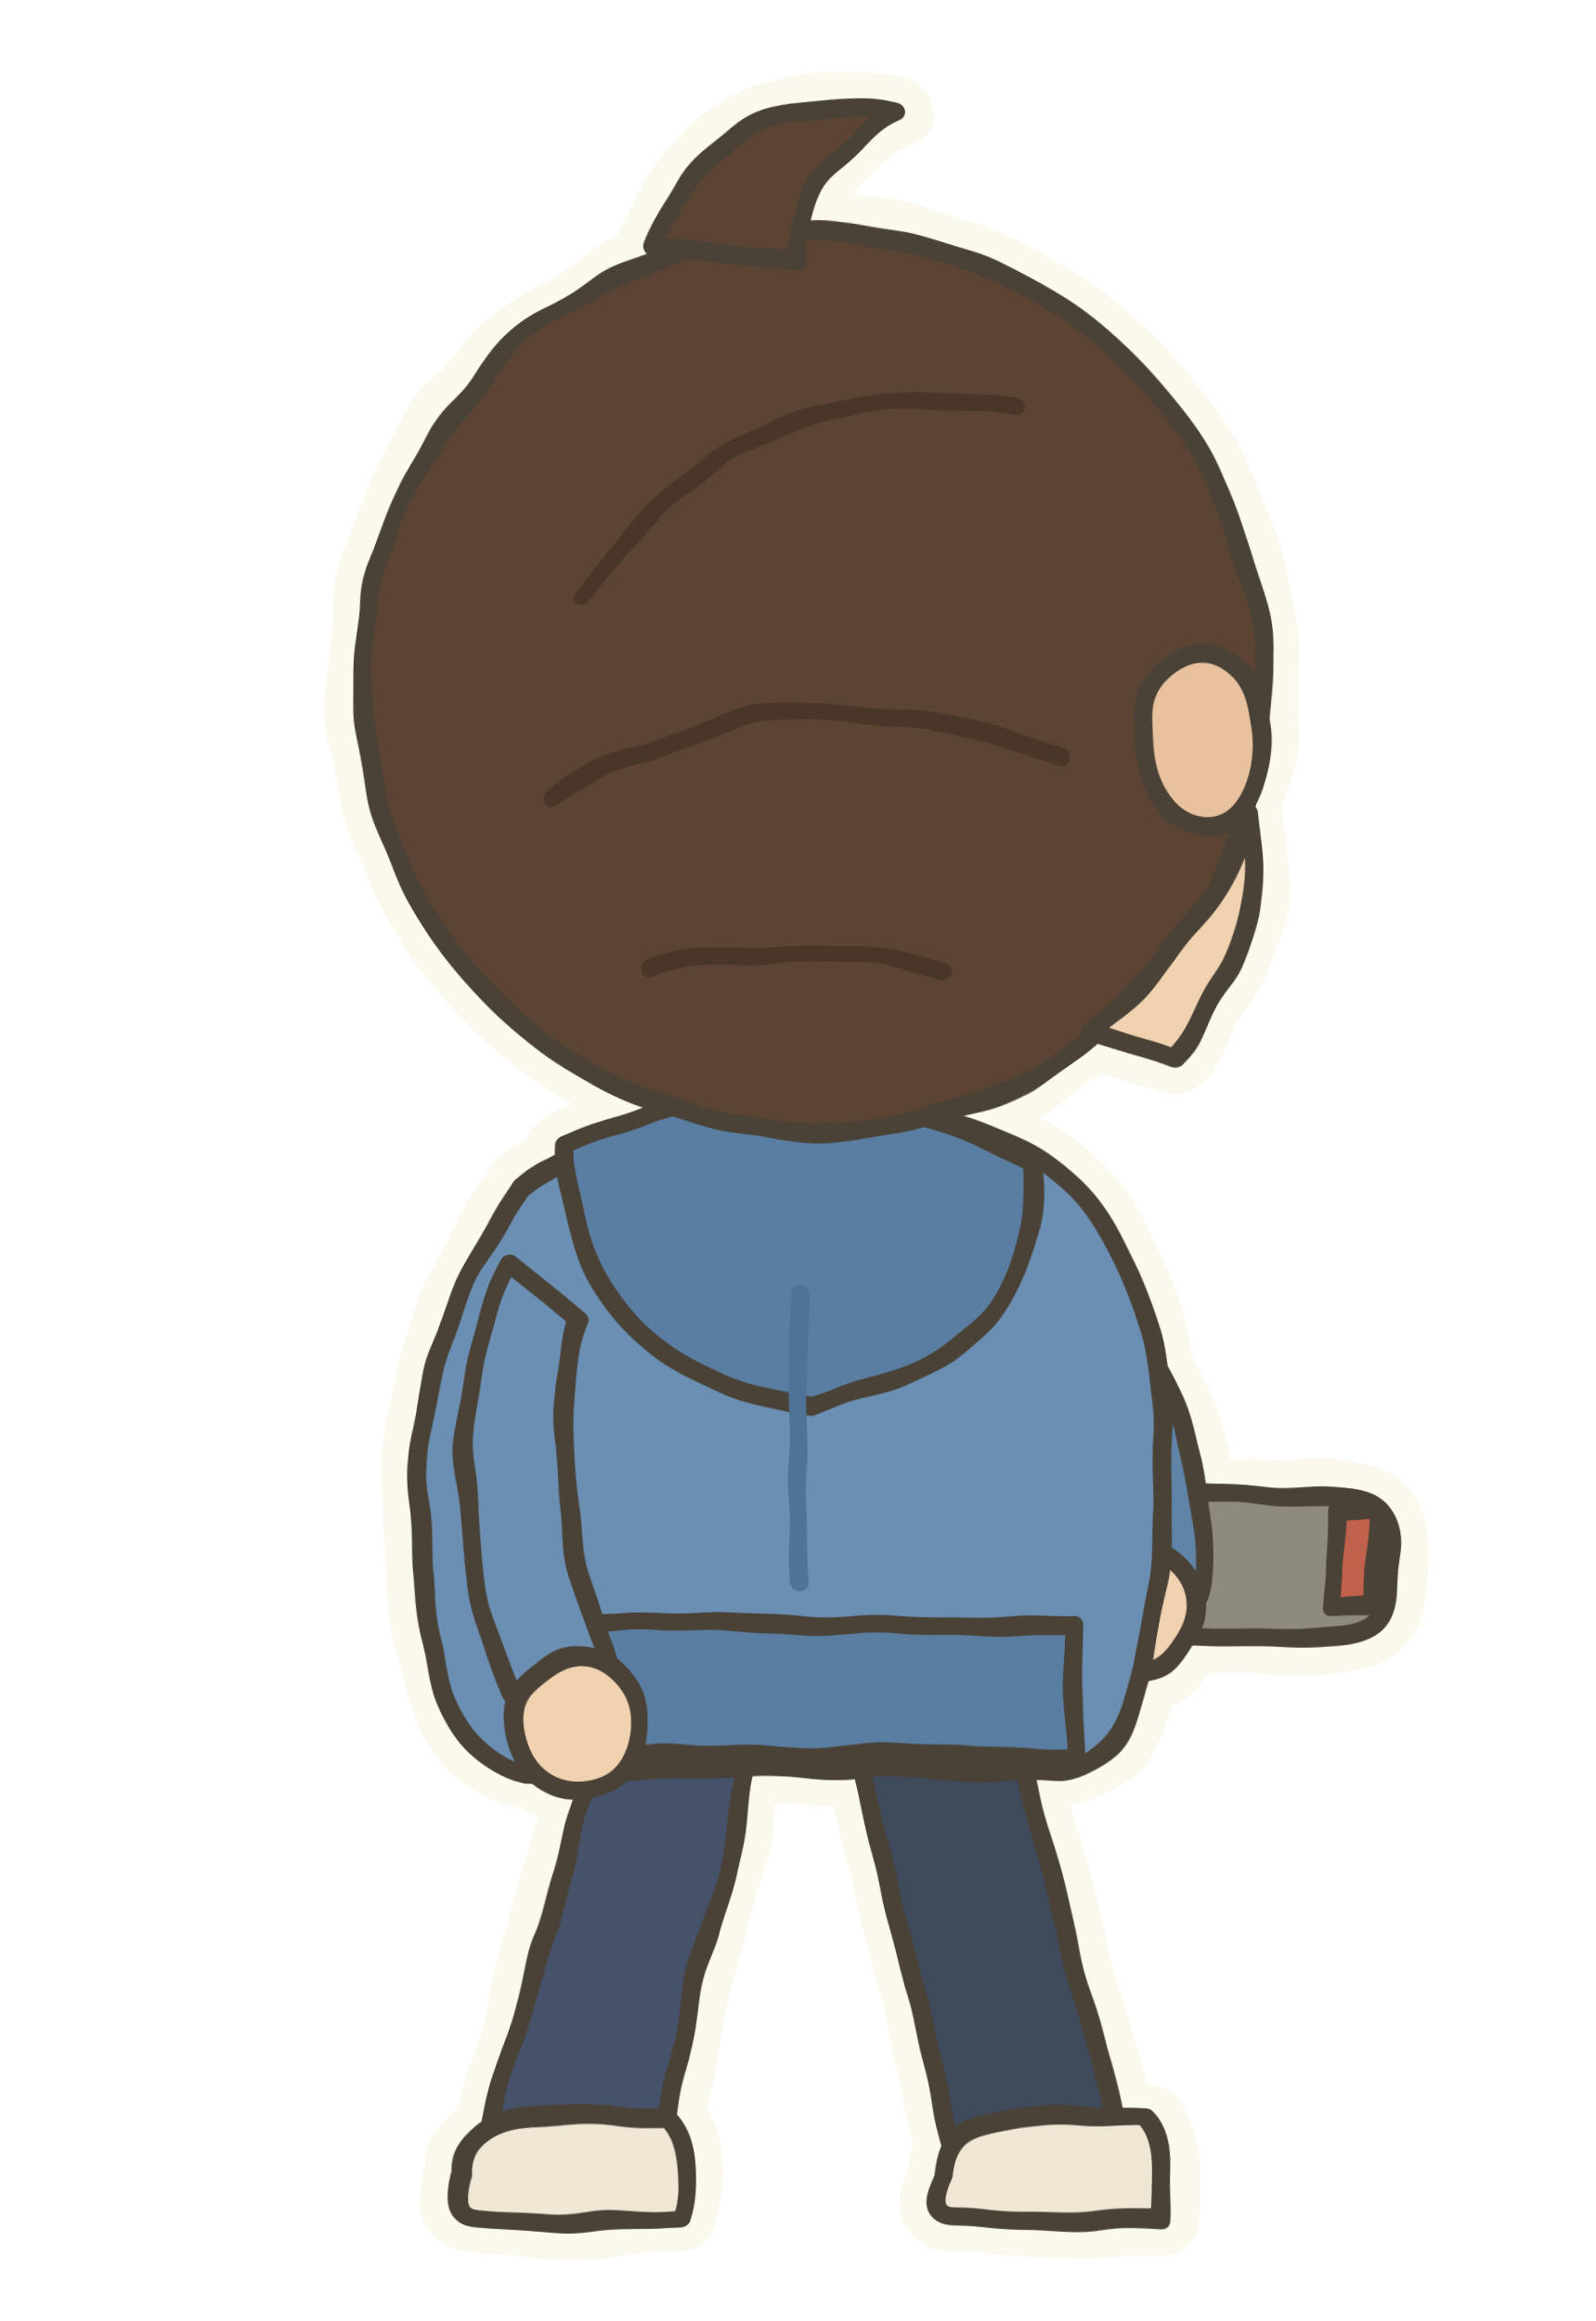
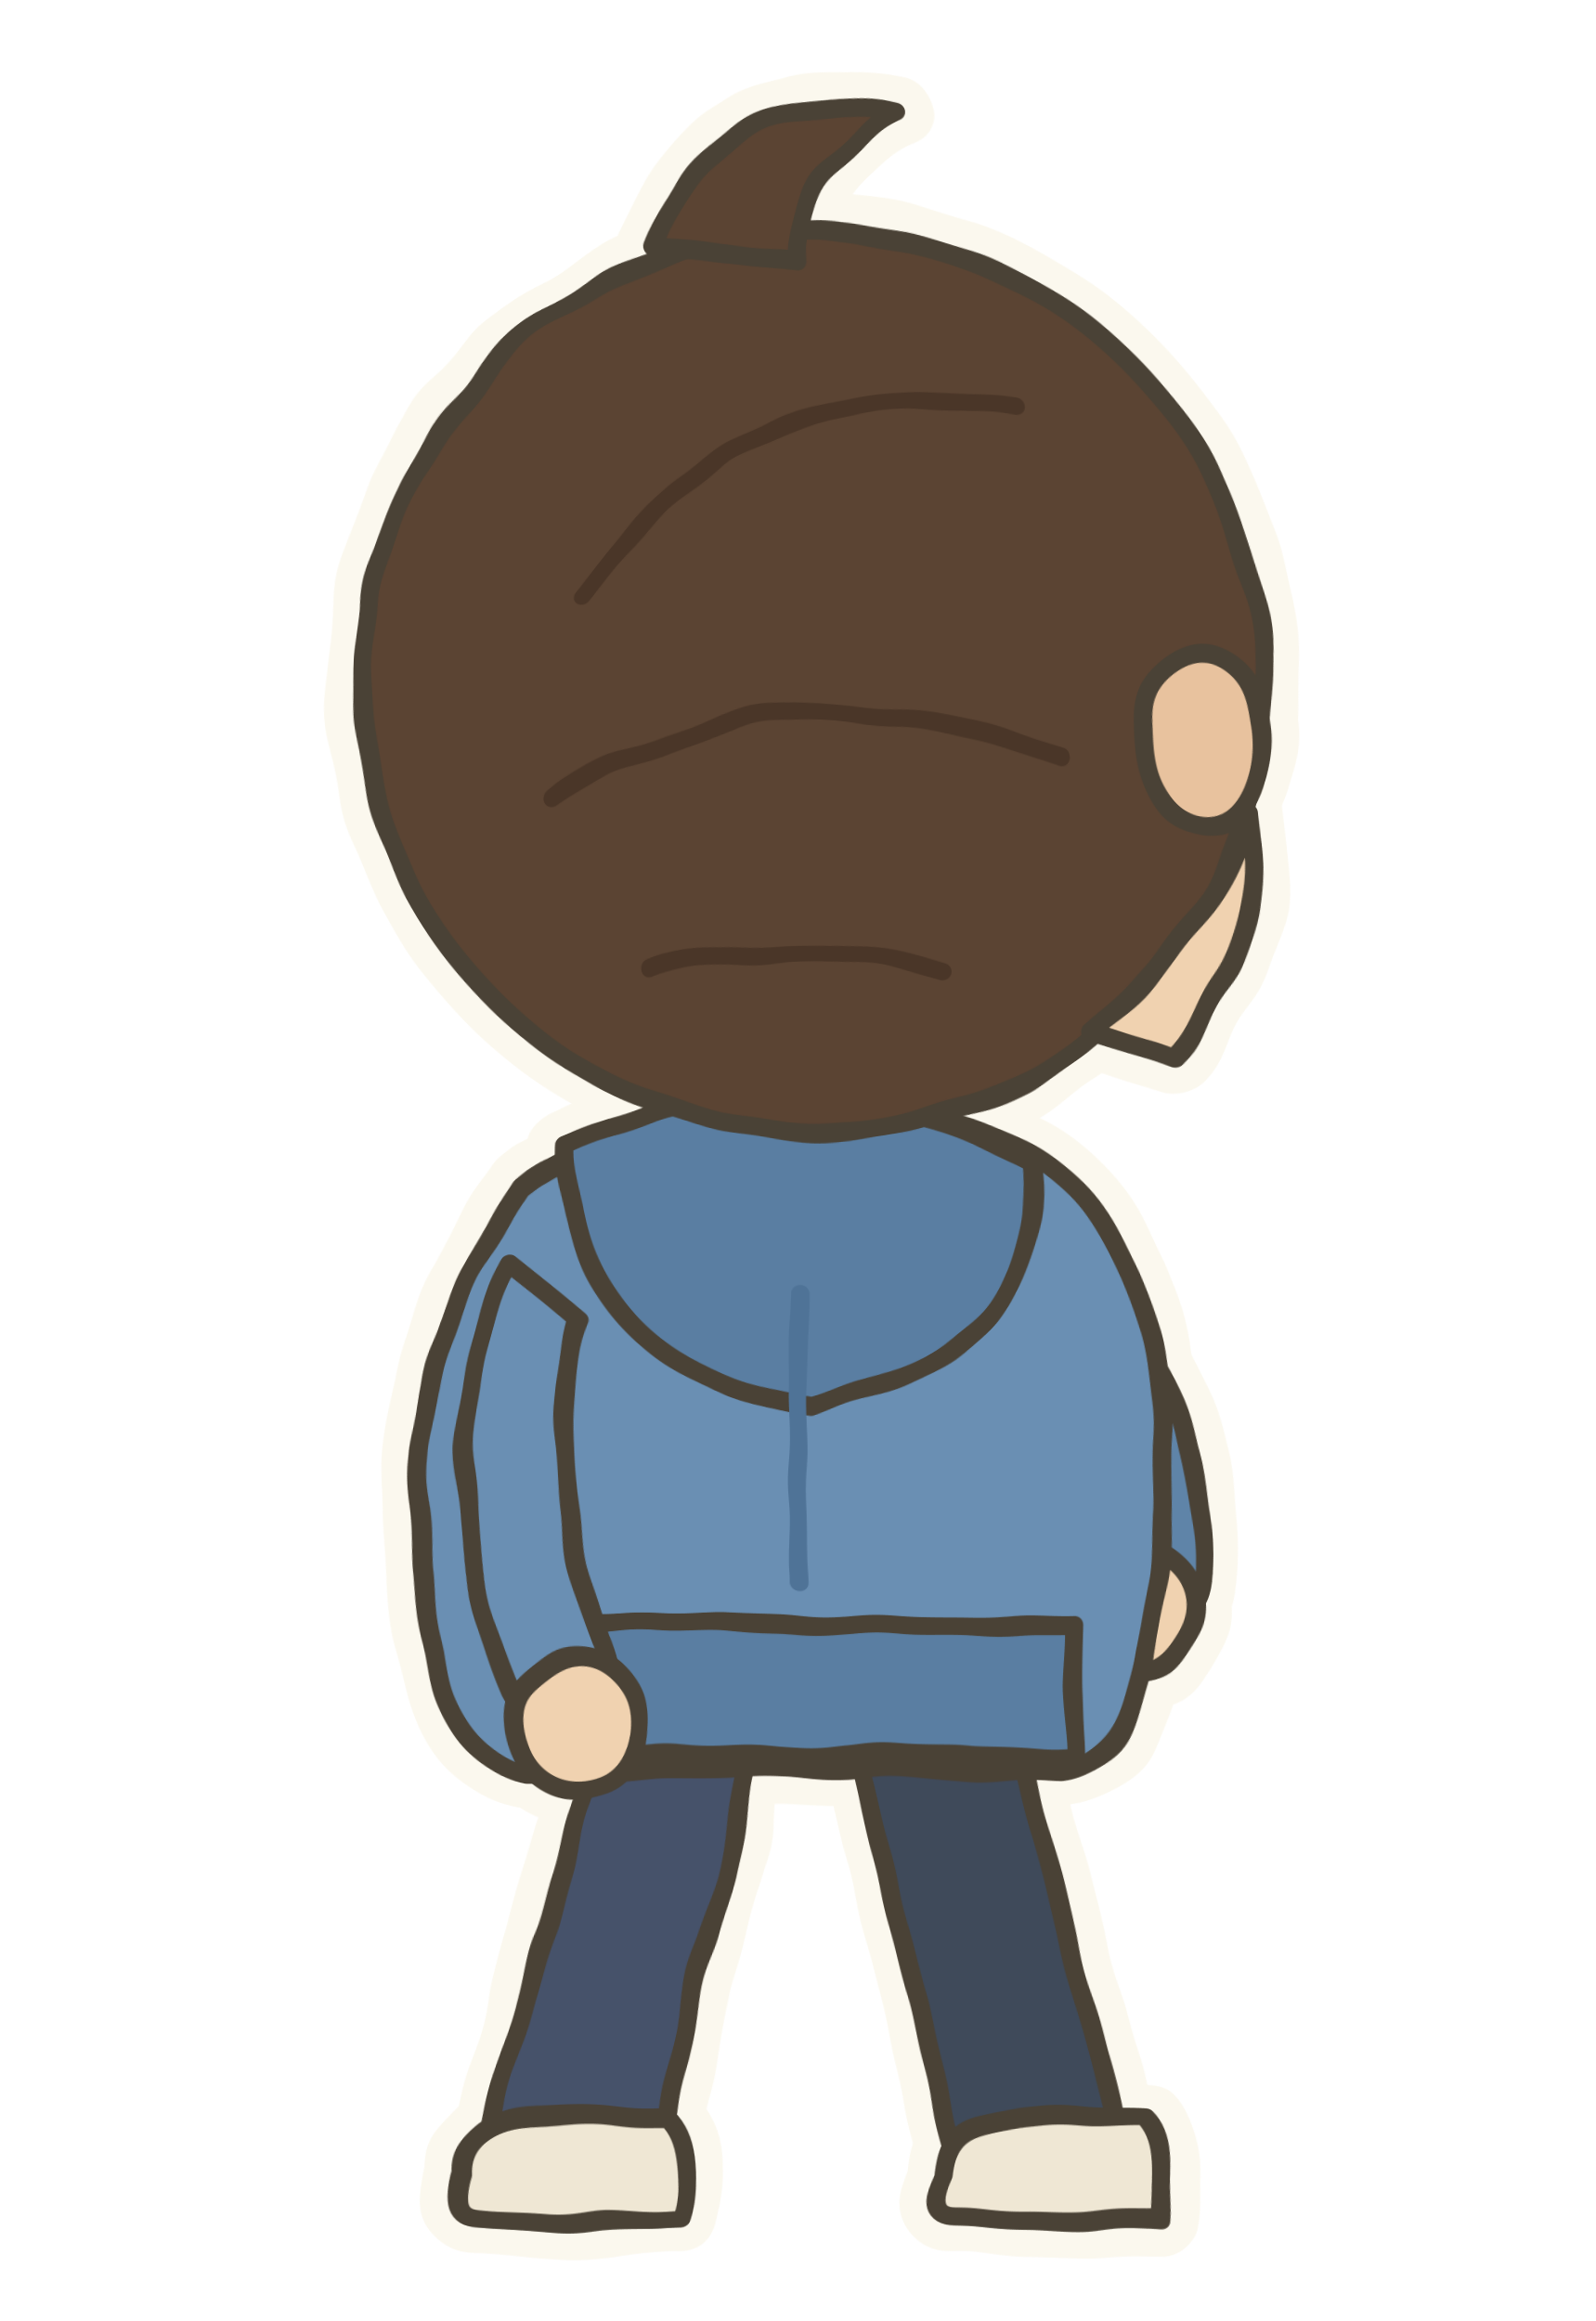
<svg xmlns="http://www.w3.org/2000/svg" xmlns:xlink="http://www.w3.org/1999/xlink" width="220" height="320" viewBox="0 0 220 320">
  <defs>
    <filter id="crayon" x="-5%" y="-5%" width="110%" height="110%">
      <feTurbulence type="fractalNoise" baseFrequency="0.06" numOctaves="2" seed="5" />
      <feDisplacementMap in="SourceGraphic" scale="2.5" />
    </filter>
    <g id="silhouette">
      <g transform="translate(0 2)">
-         <path d="M150 204 h34 q8 0 8 8 v6 q0 6 -8 6 h-34 z" fill="#8f8a7e" />
-         <path d="M184 206 h6 v14 h-6 z" fill="#c0614b" />
        <path d="M144 172 q22 12 22 42 q0 8 -8 8 q-6 0 -8 -6 q-2 -18 -14 -28 z" fill="#5f84a8" />
        <circle cx="156" cy="220" r="9" fill="#f0d2b0" />
      </g>
      <path d="M83 236 L105 236 L90 300 L66 300 z" fill="#46526a" />
      <path d="M64 300 q0 -8 12 -8 h16 q4 4 2 14 h-28 q-4 0 -2 -6 z" fill="#efe7d4" />
      <path d="M117 236 L139 236 L156 300 L132 300 z" fill="#3f4a5a" />
      <path d="M130 300 q0 -8 12 -8 h16 q4 4 2 14 h-28 q-4 0 -2 -6 z" fill="#efe7d4" />
      <g transform="translate(0 2)">
        <path d="M60 226 q-8 -40 12 -64 q14 -10 30 -10 h24 q22 2 30 22 q8 22 2 52 q-2 14 -12 16 h-74 q-10 -2 -12 -16 z" fill="#6a8fb3" />
        <path d="M76 222 h72 v18 h-72 z" fill="#5a7ea2" />
        <g transform="rotate(-12 70 172)">
          <path d="M70 172 q-18 26 -12 58 q2 8 10 6 q6 -2 4 -10 q-4 -24 6 -44 z" fill="#6a8fb3" />
          <circle cx="66" cy="236" r="9" fill="#f0d2b0" />
        </g>
        <path d="M78 156 q34 -14 64 2 q4 26 -30 34 q-34 -6 -34 -36 z" fill="#5a7ea2" />
        <circle cx="112" cy="92" r="62" fill="#5b4433" />
        <ellipse cx="166" cy="100" rx="8" ry="12" fill="#e8c29e" />
        <path d="M150 140 q14 -10 22 -30 q2 18 -10 34 z" fill="#f0d2b0" />
        <path d="M90 32 q10 -24 34 -18 q-14 8 -14 20 z" fill="#5b4433" />
      </g>
    </g>
  </defs>
  <g filter="url(#crayon)">
    <use href="#silhouette" xlink:href="#silhouette" stroke="#fbf8ee" stroke-width="10" stroke-linejoin="round" />
    <use href="#silhouette" xlink:href="#silhouette" stroke="#4a4236" stroke-width="2.6" stroke-linejoin="round" />
    <g transform="translate(0 2)">
      <path d="M80 80 q20 -30 60 -26 M76 108 q30 -20 70 -6 M90 132 q20 -6 40 0" fill="none" stroke="#4a3628" stroke-width="2.4" stroke-linecap="round" />
      <path d="M110 176 v40" stroke="#4f7397" stroke-width="2.4" stroke-linecap="round" />
    </g>
  </g>
</svg>
